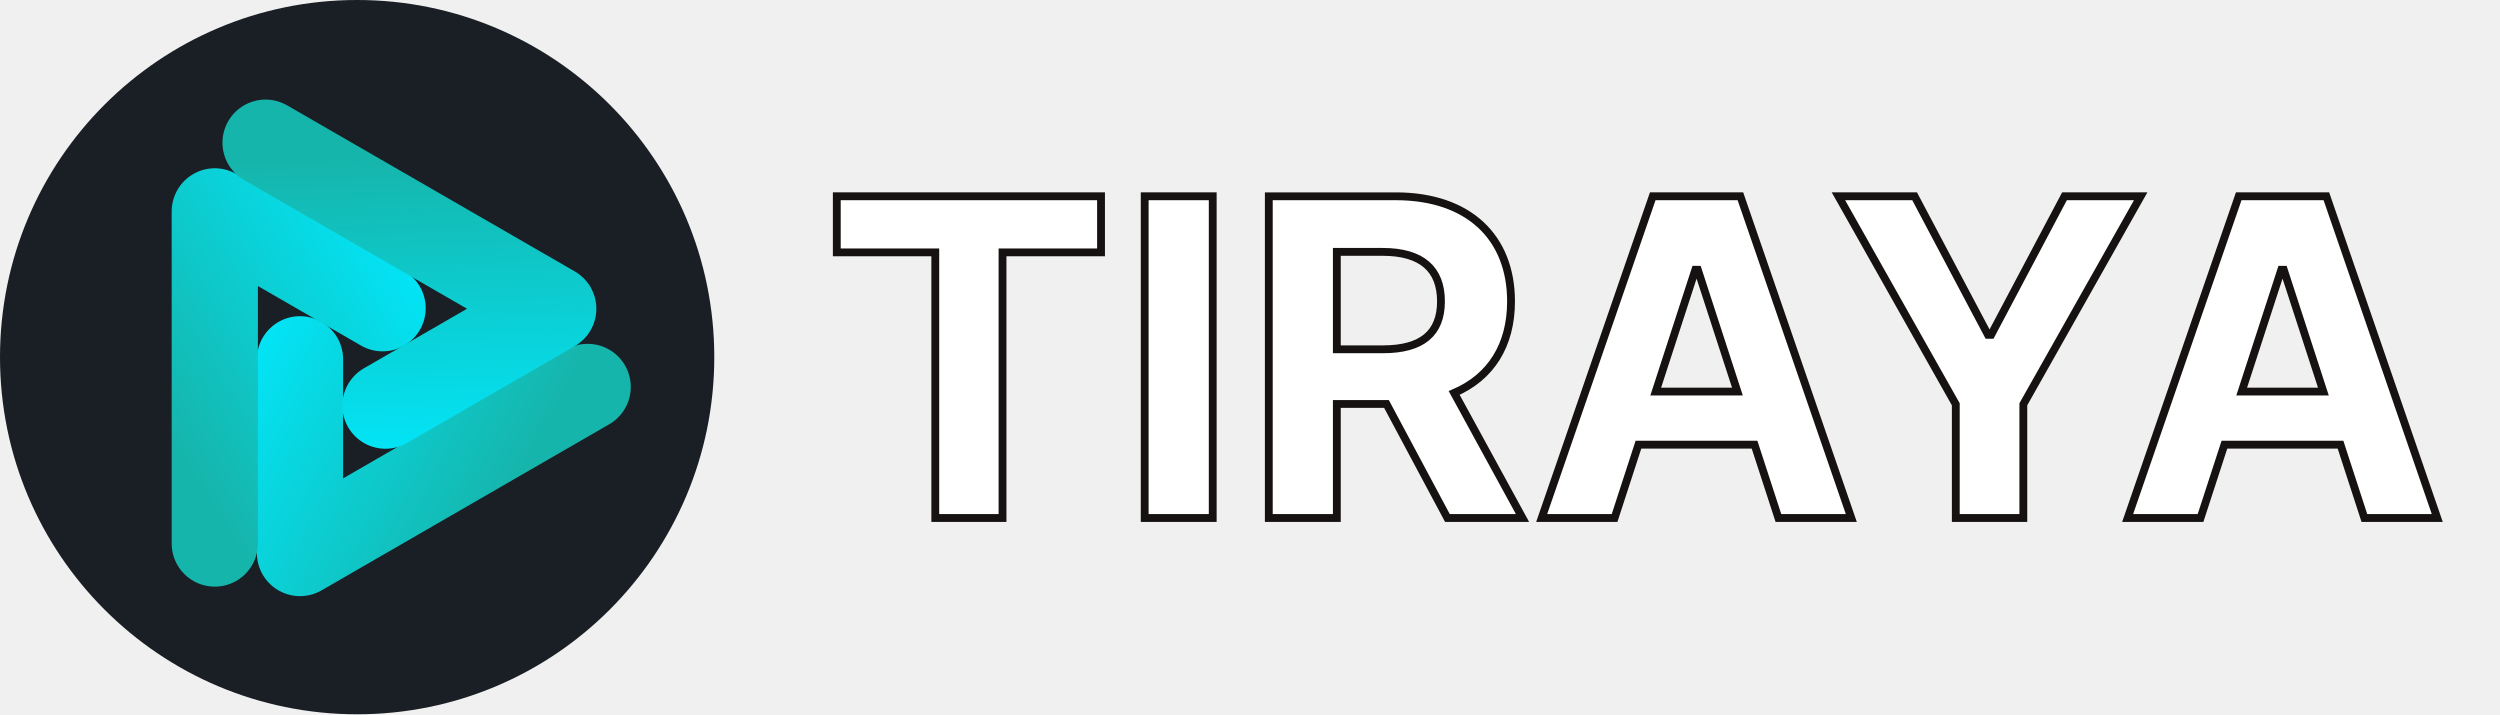
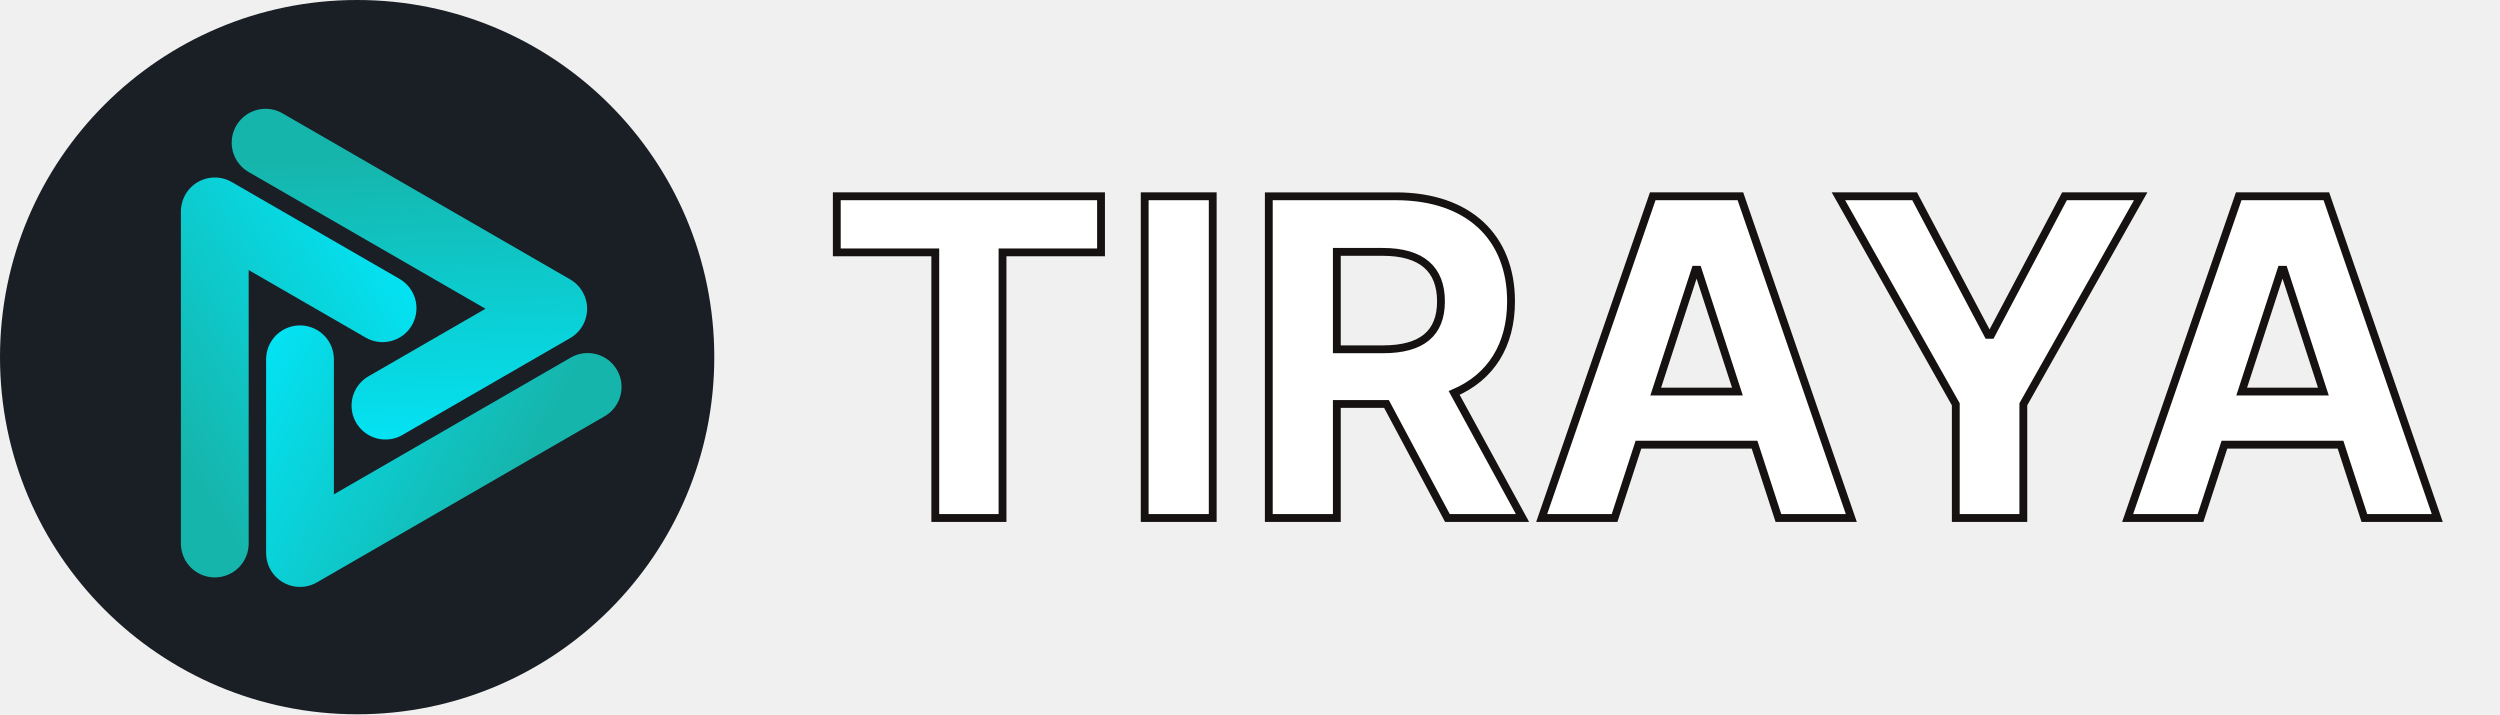
<svg xmlns="http://www.w3.org/2000/svg" xmlns:xlink="http://www.w3.org/1999/xlink" width="280" height="80">
  <defs>
    <linearGradient xlink:href="#a" id="b" x1="75.381" x2="56.756" y1="72.556" y2="62.604" gradientTransform="matrix(1.75566 0 0 1.75566 -66.426 -72.84)" gradientUnits="userSpaceOnUse" />
    <linearGradient id="a">
      <stop offset="0" style="stop-color:#16b5ab;stop-opacity:1" />
      <stop offset="1" style="stop-color:#00eaff;stop-opacity:1" />
    </linearGradient>
    <linearGradient xlink:href="#a" id="c" x1="75.381" x2="56.756" y1="72.556" y2="62.604" gradientTransform="matrix(-.87783 1.52044 -1.52044 -.87783 203.71 9.066)" gradientUnits="userSpaceOnUse" />
    <linearGradient xlink:href="#a" id="d" x1="75.381" x2="56.756" y1="72.556" y2="62.604" gradientTransform="matrix(-.87783 -1.52044 1.52044 -.87783 -2.297 202.097)" gradientUnits="userSpaceOnUse" />
  </defs>
  <g transform="translate(-5.123 -6.043)">
    <circle cx="45.123" cy="46.043" r="40" style="fill:#1a1e25;stroke-width:2.111" />
-     <path d="M70.941 49.38 38.723 67.983v-21.7" style="fill:none;stroke:url(#b);stroke-width:9.656;stroke-linecap:round;stroke-linejoin:round;stroke-miterlimit:4;stroke-dasharray:none;stroke-opacity:1;paint-order:normal" />
-     <path d="M29.18 66.918V29.716l18.793 10.85" style="fill:none;stroke:url(#c);stroke-width:9.656;stroke-linecap:round;stroke-linejoin:round;stroke-miterlimit:4;stroke-dasharray:none;stroke-opacity:1;paint-order:normal" />
-     <path d="m34.867 22.023 32.218 18.6-18.793 10.851" style="fill:none;stroke:url(#d);stroke-width:9.656;stroke-linecap:round;stroke-linejoin:round;stroke-miterlimit:4;stroke-dasharray:none;stroke-opacity:1;paint-order:normal" />
+     <path d="M70.941 49.38 38.723 67.983v-21.7" style="fill:none;stroke:url(#b);stroke-width:7.59;stroke-linecap:round;stroke-linejoin:round;stroke-miterlimit:4;stroke-dasharray:none;stroke-opacity:1;paint-order:normal" />
+     <path d="M29.18 66.918V29.716l18.793 10.85" style="fill:none;stroke:url(#c);stroke-width:7.59;stroke-linecap:round;stroke-linejoin:round;stroke-miterlimit:4;stroke-dasharray:none;stroke-opacity:1;paint-order:normal" />
+     <path d="m34.867 22.023 32.218 18.6-18.793 10.851" style="fill:none;stroke:url(#d);stroke-width:7.59;stroke-linecap:round;stroke-linejoin:round;stroke-miterlimit:4;stroke-dasharray:none;stroke-opacity:1;paint-order:normal" />
  </g>
  <g aria-label="TIRAYA" style="font-size:49.547px;line-height:1.25;letter-spacing:0;stroke-width:.878">
    <path d="M98.844 34.308h11.031V64.06h7.531V34.308h11.032v-6.282H98.844ZM140.948 28.026h-7.619V64.06h7.619zM147.229 64.06h7.619V51.287h5.56l6.826 12.773h8.41l-7.653-14.005c4.1-1.76 6.369-5.331 6.369-10.258 0-7.16-4.733-11.77-12.914-11.77h-14.217Zm7.619-18.896v-10.91h5.137c4.399 0 6.528 1.954 6.528 5.543 0 3.572-2.13 5.367-6.493 5.367zM185.955 64.06l2.674-8.216h13.003l2.674 8.216h8.164l-12.422-36.034h-9.818L177.791 64.06zm4.61-14.163 4.434-13.636h.281l4.434 13.636zM211.027 28.026l13.144 23.296V64.06h7.565V51.322l13.144-23.296h-8.534l-8.217 15.519h-.351l-8.217-15.519zM251.583 64.06l2.675-8.216h13.002l2.674 8.216h8.164l-12.421-36.034h-9.818l-12.44 36.034zm4.61-14.163 4.434-13.636h.281l4.434 13.636z" style="baseline-shift:baseline;fill:#fff;stroke:#171212" transform="translate(-5.123 -6.043)" />
  </g>
</svg>
